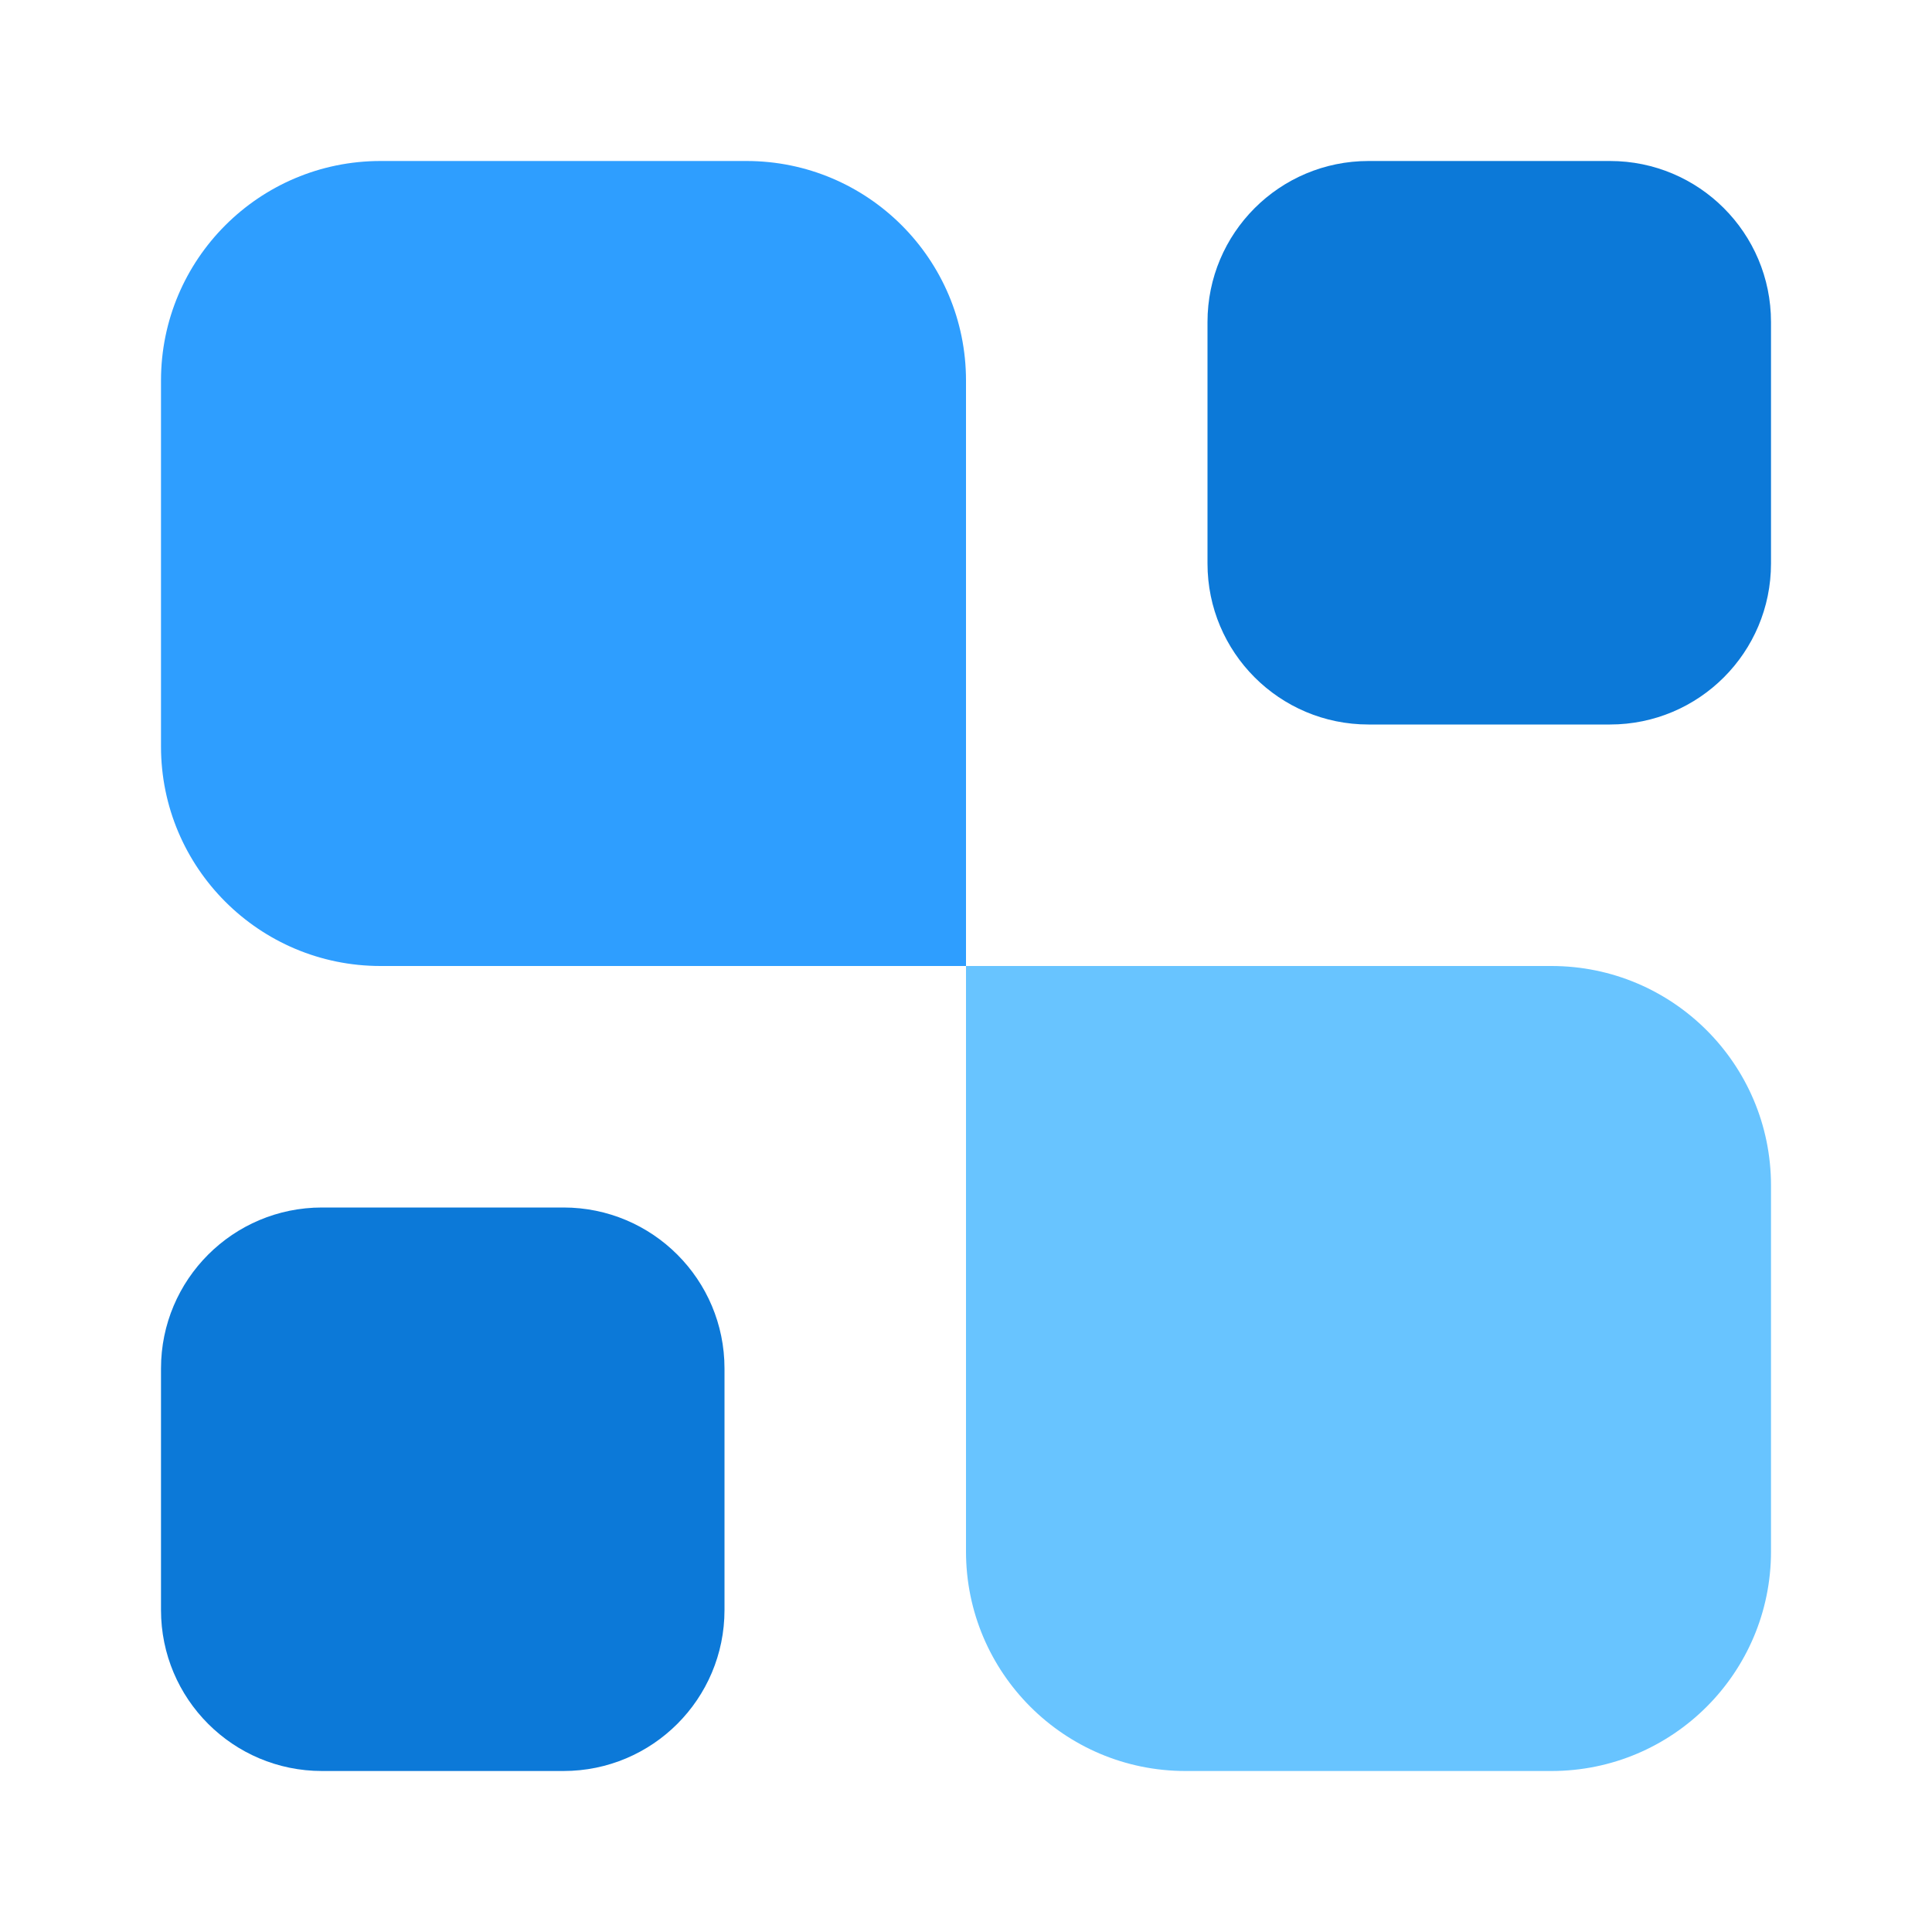
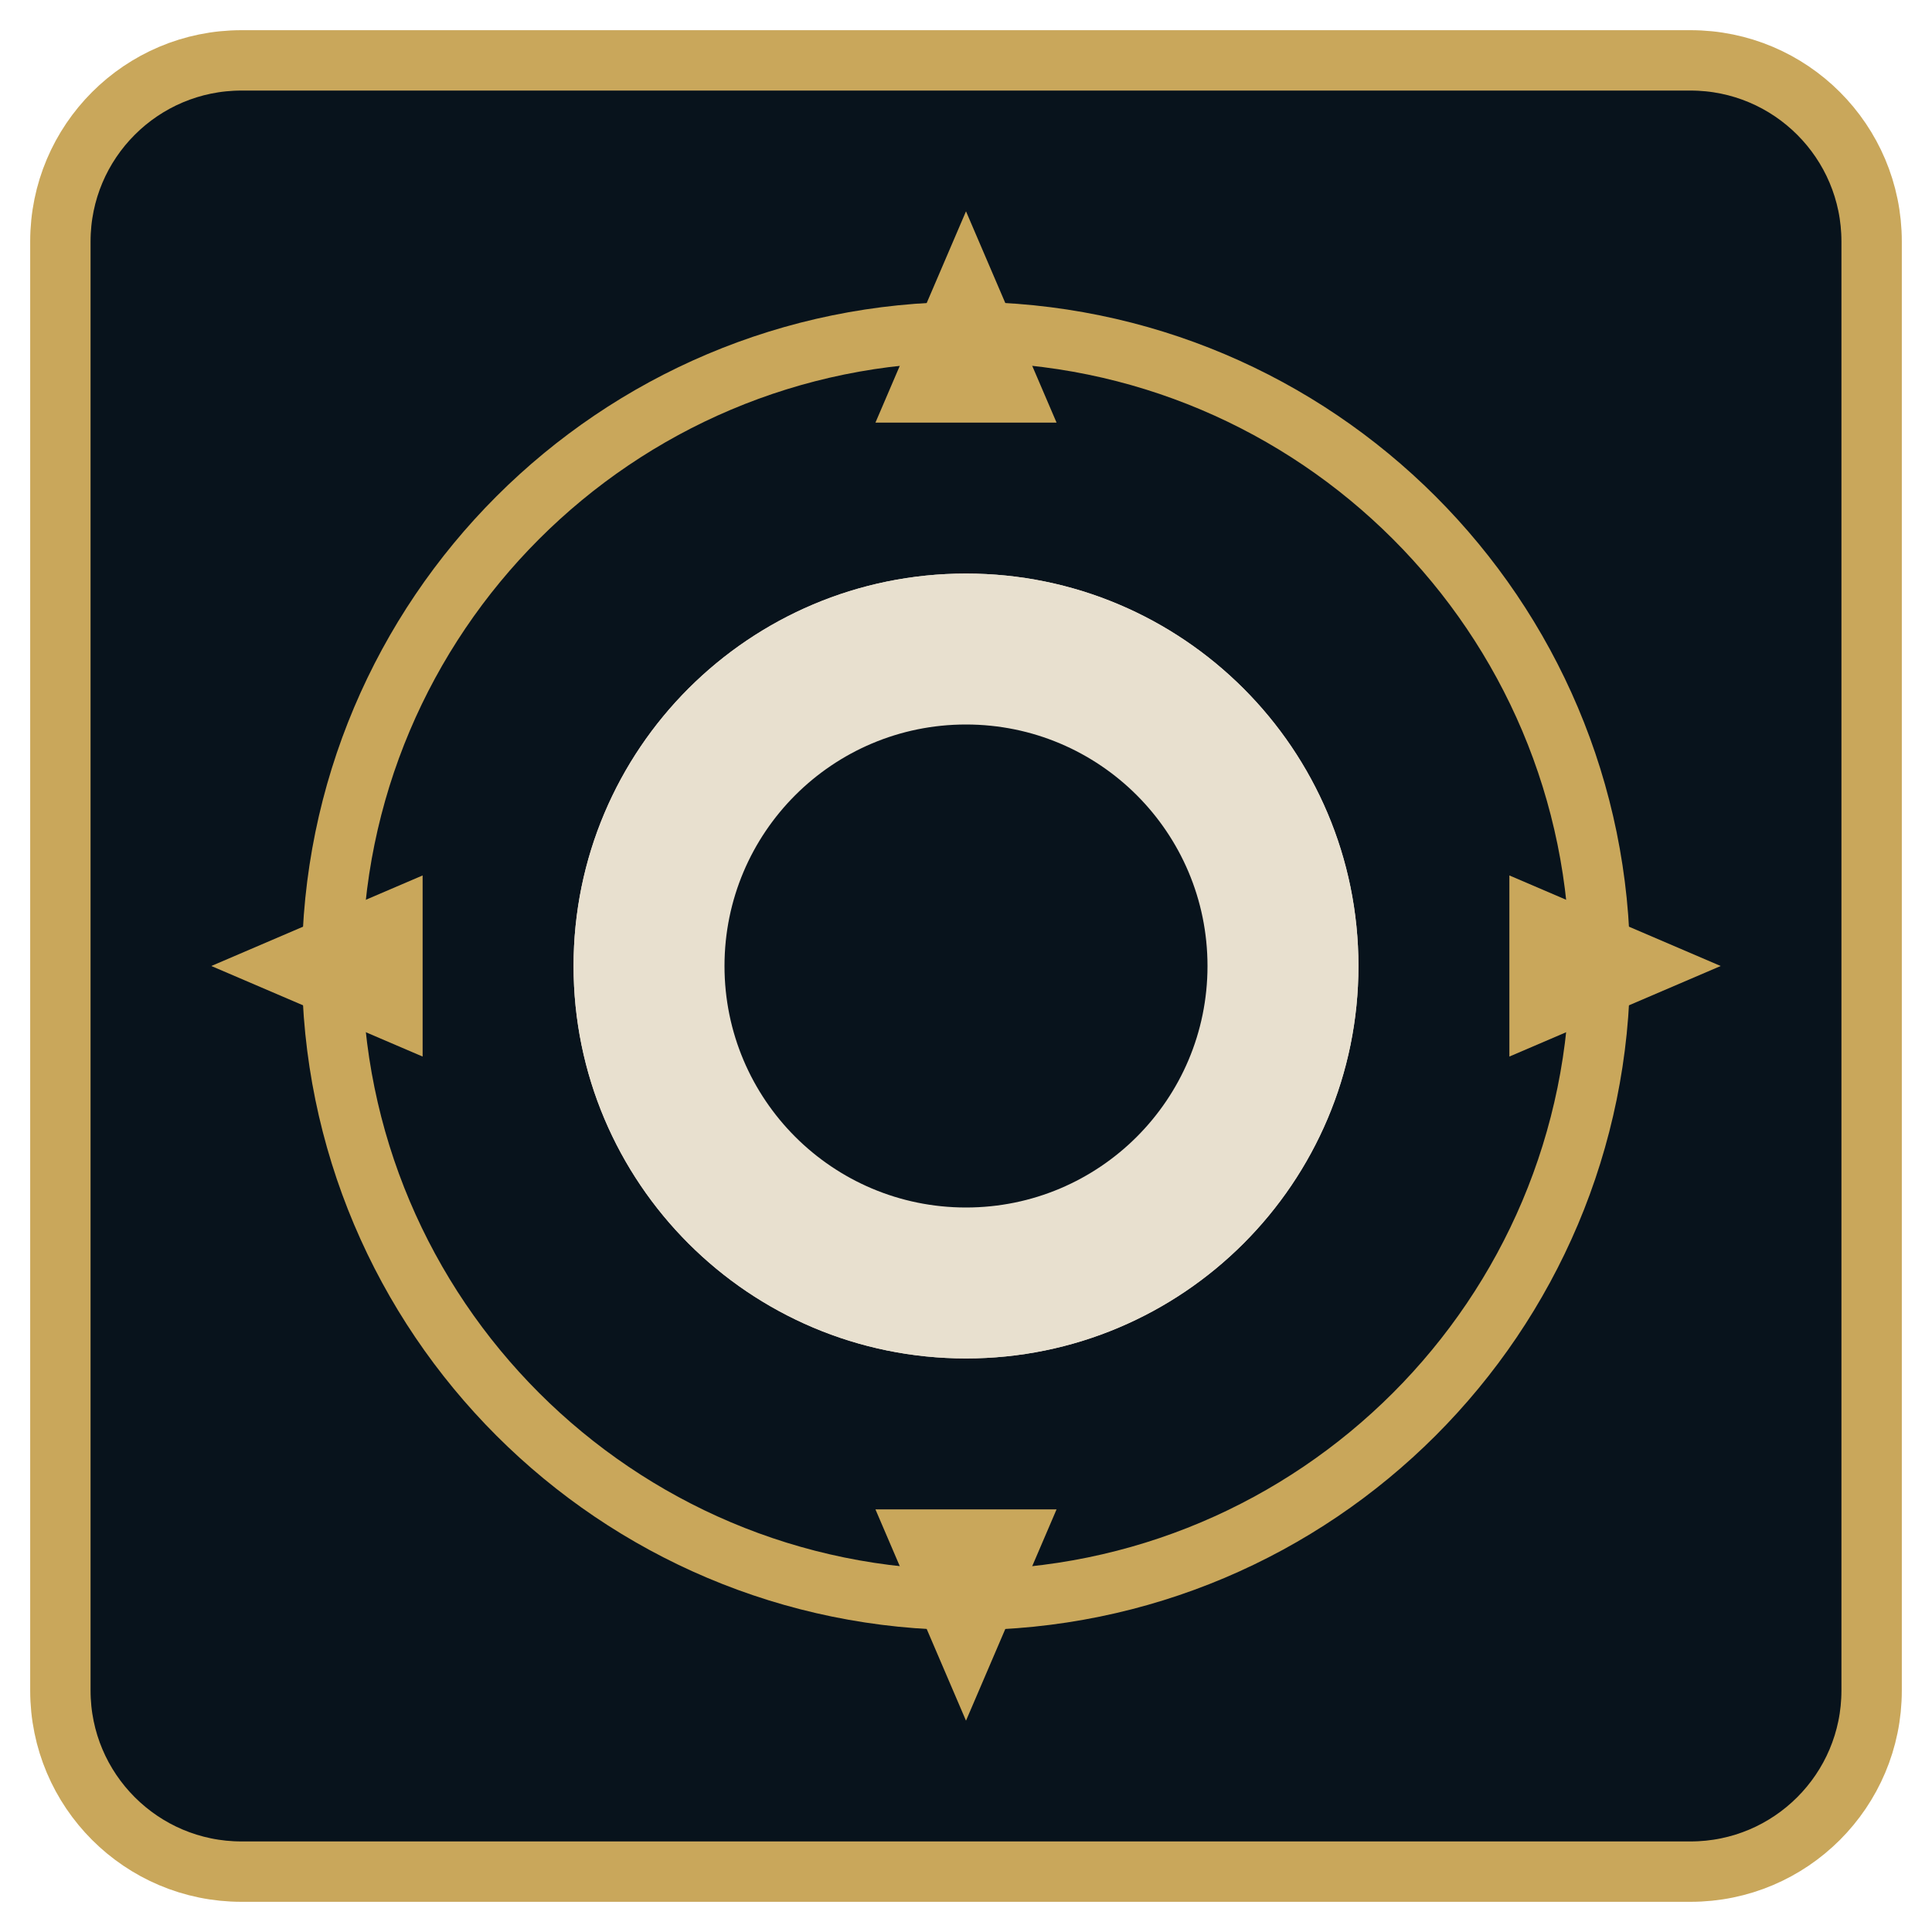
- <svg xmlns="http://www.w3.org/2000/svg" width="24" height="24" viewBox="0 0 24 24" fill="none">
-   <path d="M22 19.273C22 20.779 20.779 22 19.273 22H14.727C13.221 22 12 20.779 12 19.273V12H19.273C20.779 12 22 13.221 22 14.727V19.273Z" fill="#68C4FF" />
-   <path d="M20 2C21.105 2 22 2.895 22 4V7C22 8.105 21.105 9 20 9H17C15.895 9 15 8.105 15 7V4C15 2.895 15.895 2 17 2H20Z" fill="#0C79D8" />
-   <path d="M7 15C8.105 15 9 15.895 9 17V20C9 21.105 8.105 22 7 22H4C2.895 22 2 21.105 2 20V17C2 15.895 2.895 15 4 15H7Z" fill="#0C79D8" />
-   <path d="M12 12H4.727C3.221 12 2 10.779 2 9.273V4.727C2 3.221 3.221 2 4.727 2H9.273C10.779 2 12 3.221 12 4.727V12Z" fill="#2E9EFF" />
+ <svg xmlns="http://www.w3.org/2000/svg" width="64" height="64" viewBox="0 0 64 64" fill="none">
+   <rect x="2" y="2" width="60" height="60" rx="6" fill="#08131C" stroke="#C9A75B" stroke-width="2" />
+   <circle cx="32" cy="32" r="21" stroke="#C9A75B" stroke-width="2" />
+   <path d="M32 7L35 14H29L32 7ZM57 32L50 35V29L57 32ZM32 57L29 50H35L32 57ZM7 32L14 29V35L7 32Z" fill="#C9A75B" />
+   <circle cx="32" cy="32" r="12" stroke="#E8E0CF" stroke-width="2" />
+   <path d="M32 19C39.18 19 45 24.82 45 32C45 39.18 39.18 45 32 45C24.82 45 19 39.18 19 32C19 24.82 24.82 19 32 19ZM32 24C27.58 24 24 27.58 24 32C24 36.42 27.58 40 32 40C36.42 40 40 36.42 40 32C40 27.58 36.42 24 32 24Z" fill="#E8E0CF" />
</svg>
